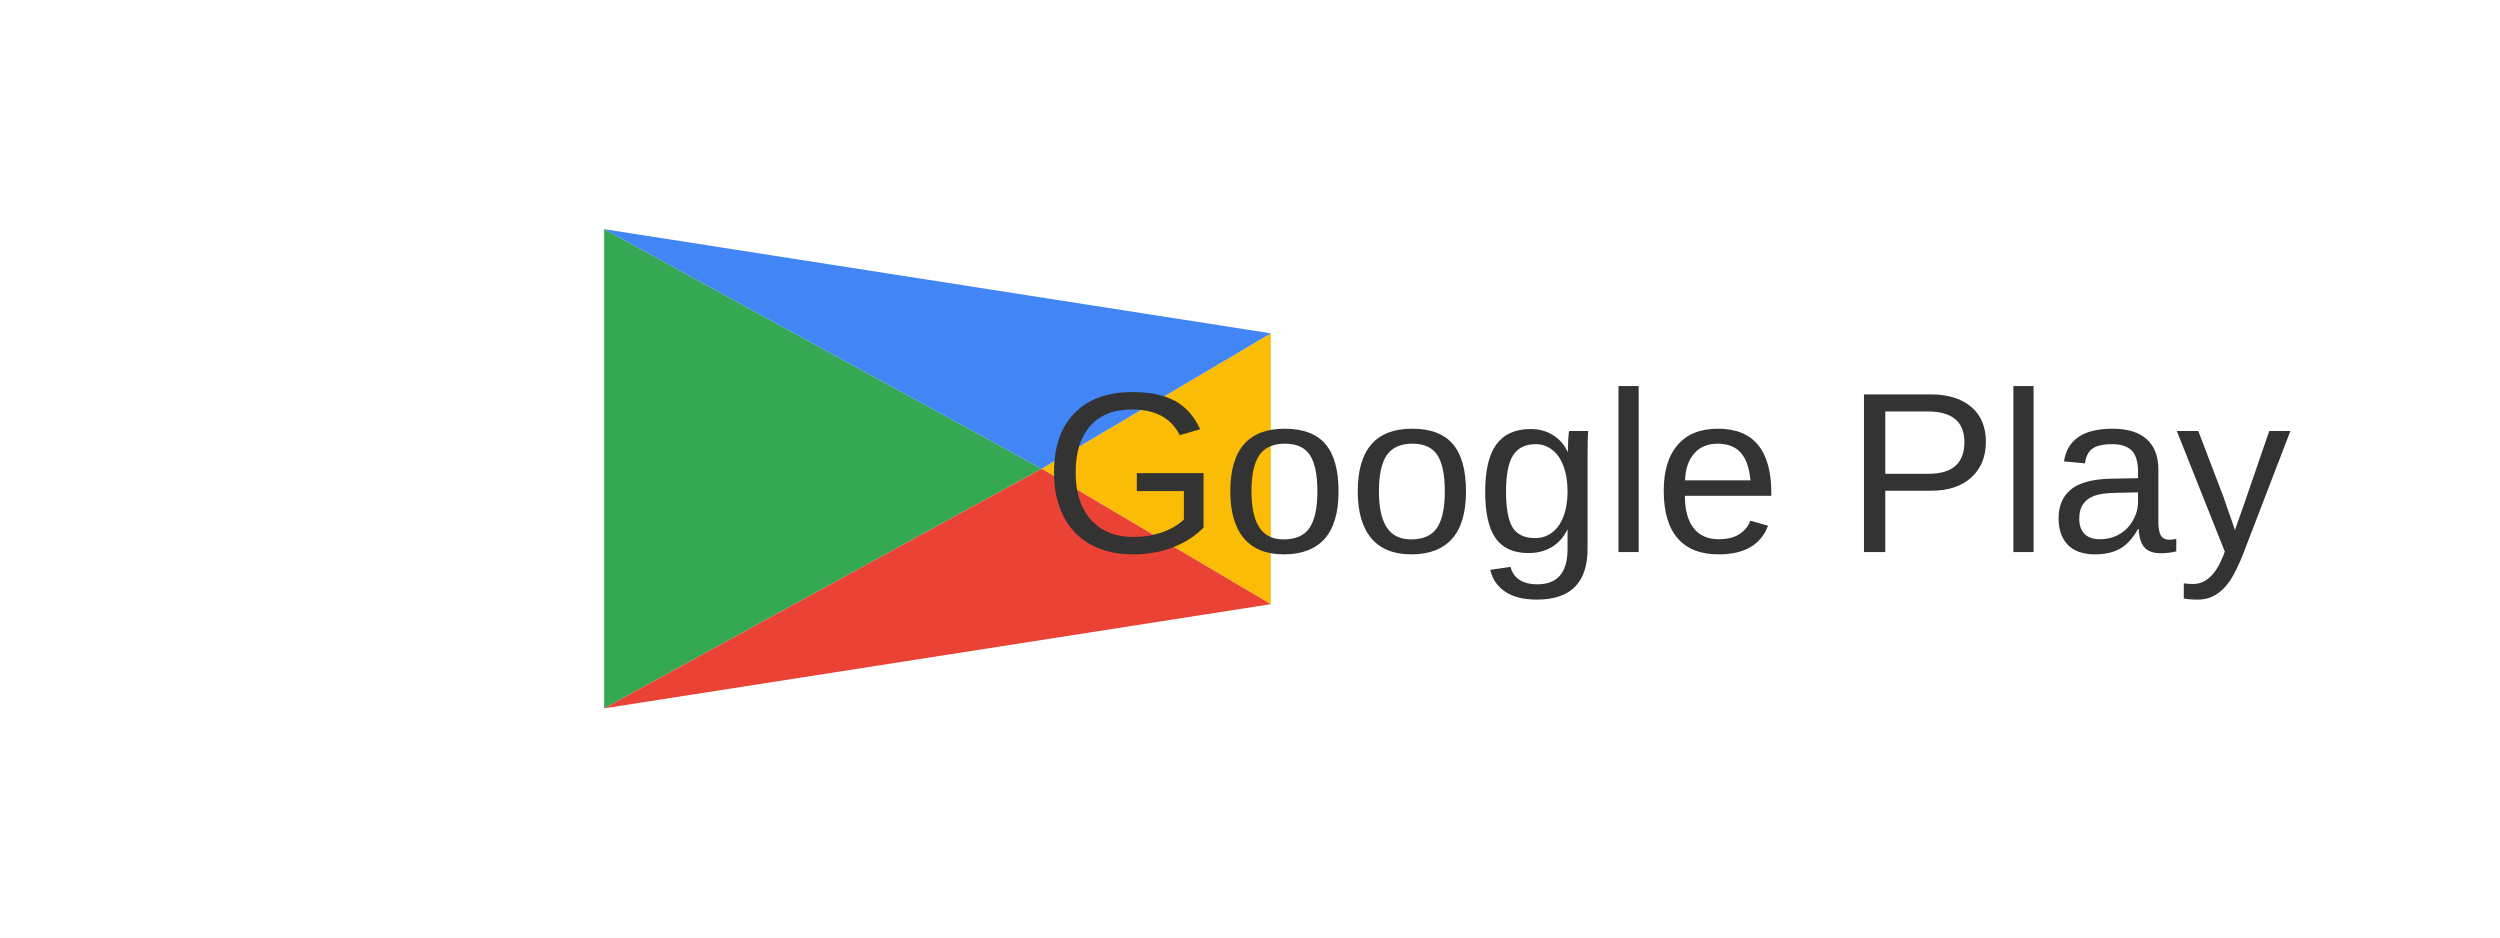
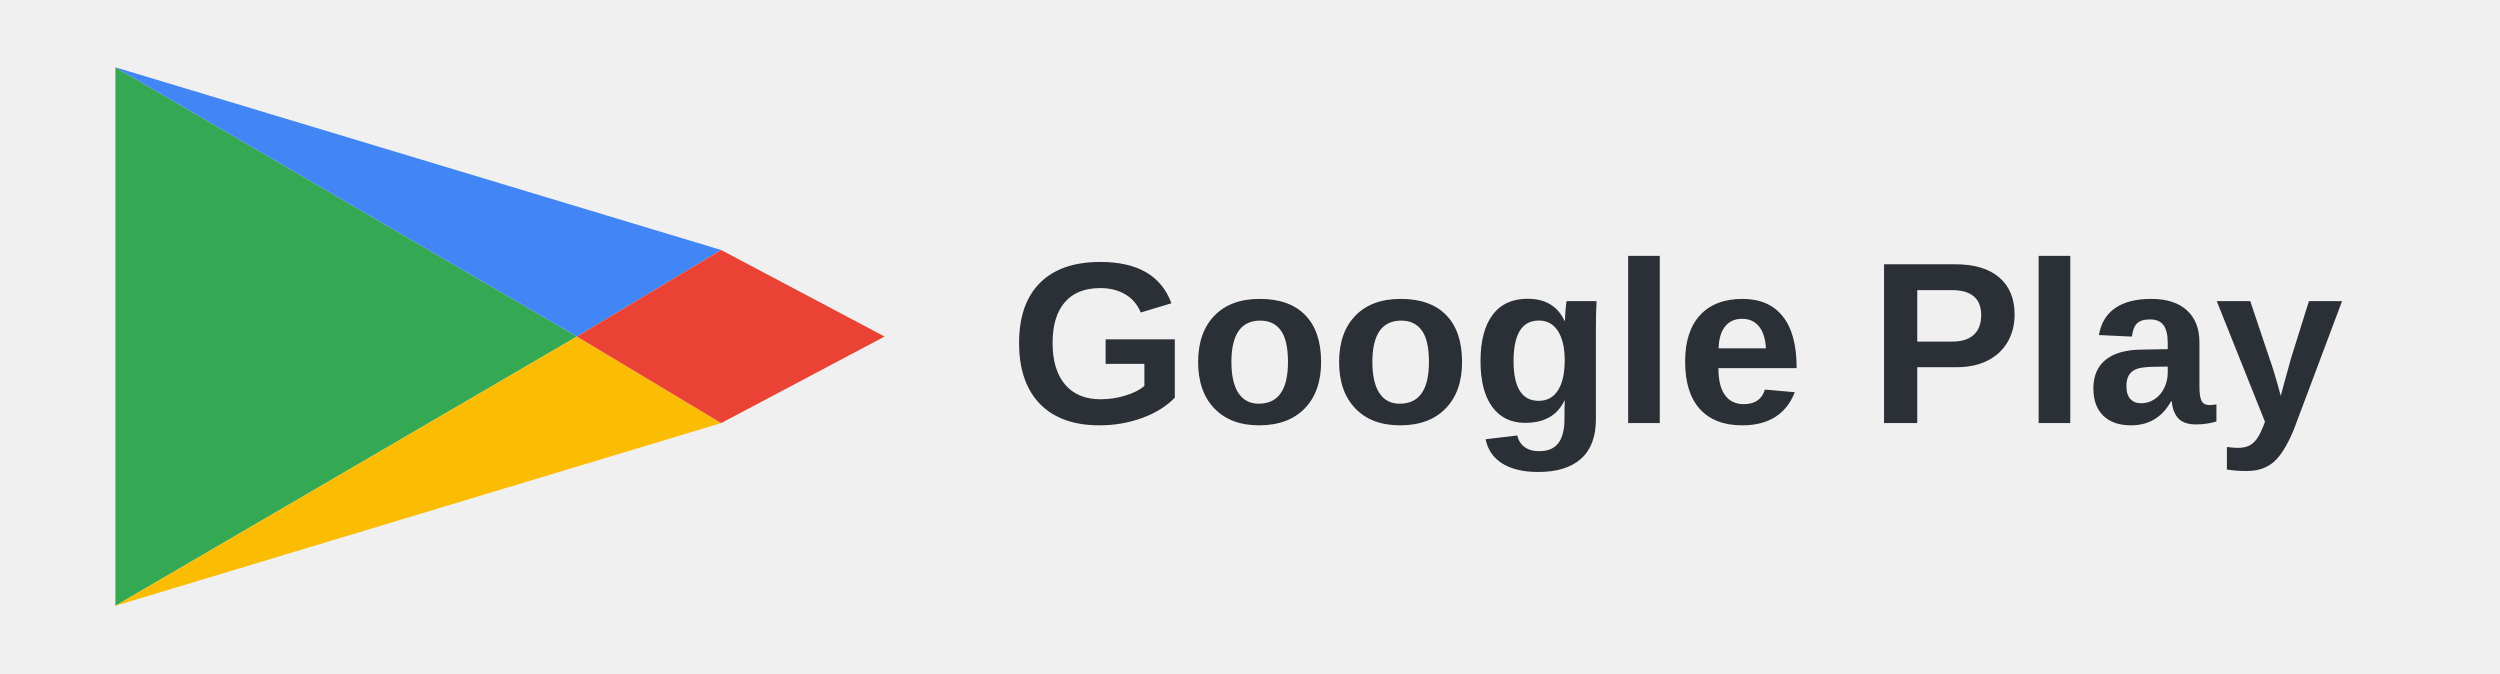
- <svg xmlns="http://www.w3.org/2000/svg" viewBox="0 0 240 90">
-   <rect width="240" height="90" fill="white" />
-   <polygon points="58,22 58,68 100,45" fill="#34a853" />
-   <polygon points="100,45 122,32 122,58" fill="#fbbc05" />
-   <polygon points="58,22 122,32 100,45" fill="#4285f4" />
-   <polygon points="58,68 100,45 122,58" fill="#ea4335" />
-   <text x="160" y="53" text-anchor="middle" font-family="Arial Black,Arial" font-size="22" fill="#333">Google Play</text>
+ <svg xmlns="http://www.w3.org/2000/svg" viewBox="0 0 520 140">
+   <path d="M24 14v112l96-56z" fill="#34a853" />
+   <path d="M24 14l96 56 30-18z" fill="#4285f4" />
+   <path d="M120 70l-96 56 126-38z" fill="#fbbc04" />
+   <path d="M150 52l-30 18 30 18 34-18z" fill="#ea4335" />
+   <text x="210" y="88" font-family="Arial,Helvetica,sans-serif" font-size="48" font-weight="800" fill="#2b2f36">Google Play</text>
</svg>
